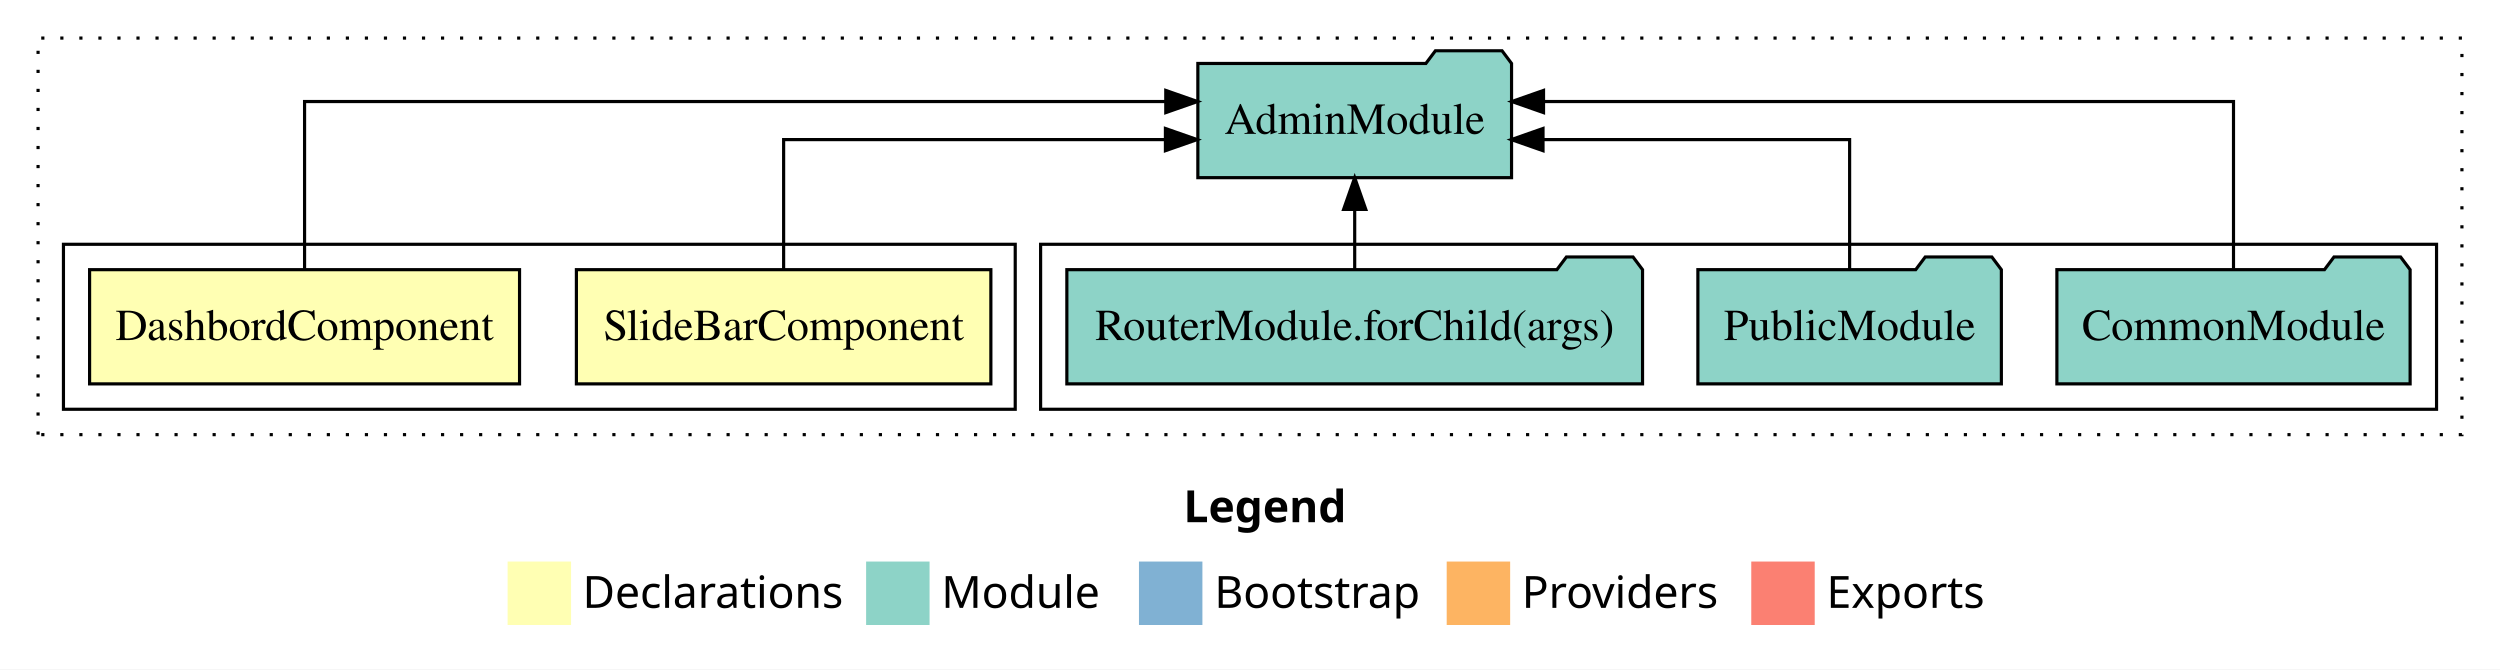
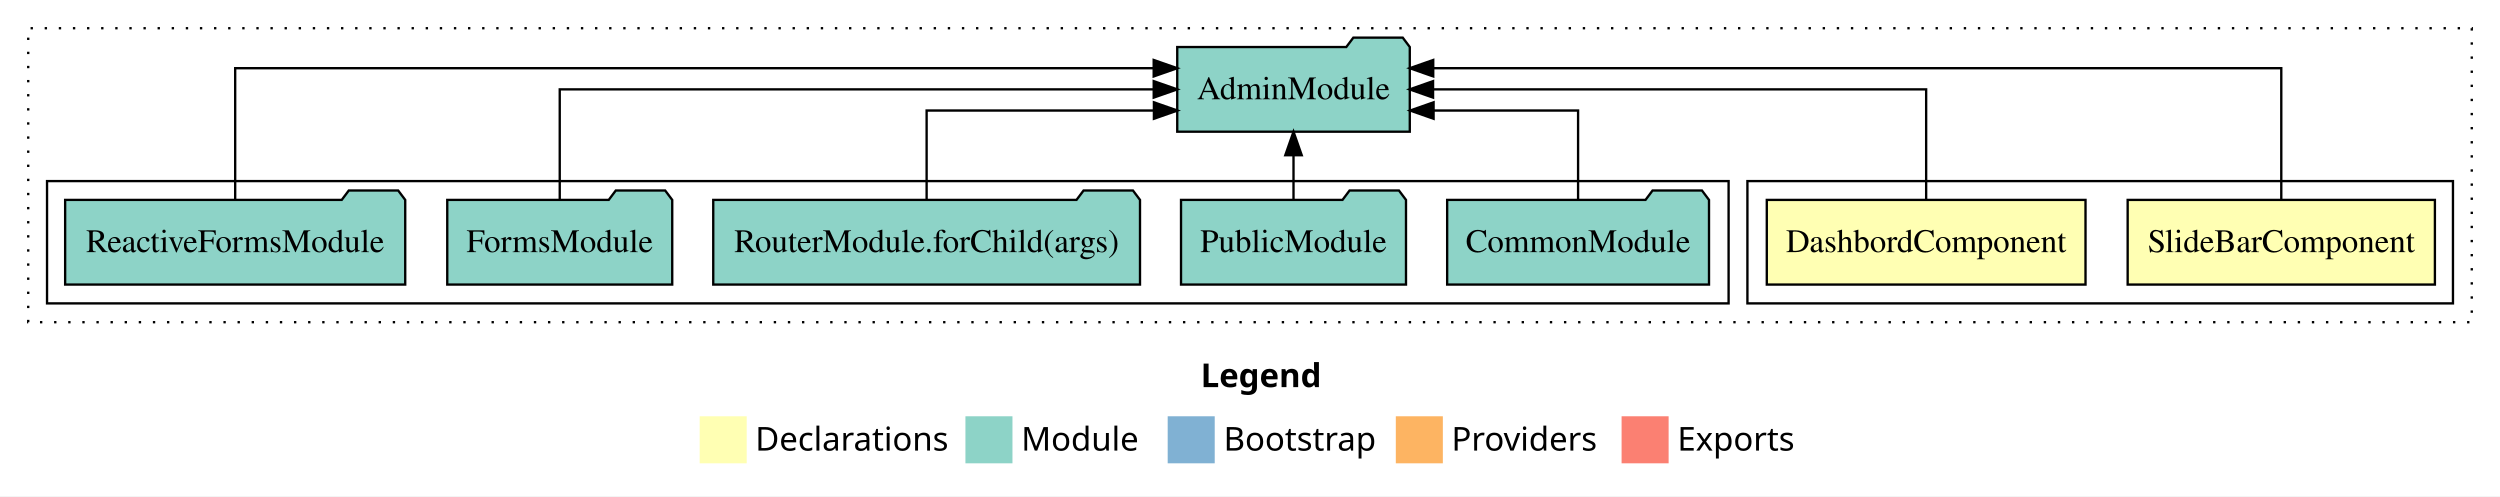
- <svg xmlns="http://www.w3.org/2000/svg" width="788pt" height="211pt" viewBox="0.00 0.00 788.00 211.00">
+ <svg xmlns="http://www.w3.org/2000/svg" width="1063pt" height="211pt" viewBox="0.00 0.00 1063.00 211.00">
  <g id="graph0" class="graph" transform="scale(1 1) rotate(0) translate(4 207)">
-     <polygon fill="white" stroke="transparent" points="-4,4 -4,-207 784,-207 784,4 -4,4" />
-     <text text-anchor="start" x="369.01" y="-42.4" font-family="Times-12" font-weight="bold" font-size="14.00">Legend</text>
-     <polygon fill="#ffffb3" stroke="transparent" points="156,-10 156,-30 176,-30 176,-10 156,-10" />
-     <text text-anchor="start" x="179.63" y="-15.4" font-family="Times-12" font-size="14.00">  Declarations</text>
-     <polygon fill="#8dd3c7" stroke="transparent" points="269,-10 269,-30 289,-30 289,-10 269,-10" />
-     <text text-anchor="start" x="292.73" y="-15.4" font-family="Times-12" font-size="14.00">  Module</text>
-     <polygon fill="#80b1d3" stroke="transparent" points="355,-10 355,-30 375,-30 375,-10 355,-10" />
-     <text text-anchor="start" x="378.78" y="-15.4" font-family="Times-12" font-size="14.00">  Bootstrap</text>
-     <polygon fill="#fdb462" stroke="transparent" points="452,-10 452,-30 472,-30 472,-10 452,-10" />
-     <text text-anchor="start" x="475.67" y="-15.4" font-family="Times-12" font-size="14.00">  Providers</text>
-     <polygon fill="#fb8072" stroke="transparent" points="548,-10 548,-30 568,-30 568,-10 548,-10" />
-     <text text-anchor="start" x="571.73" y="-15.4" font-family="Times-12" font-size="14.00">  Exports</text>
+     <polygon fill="white" stroke="transparent" points="-4,4 -4,-207 1059,-207 1059,4 -4,4" />
+     <text text-anchor="start" x="506.51" y="-42.4" font-family="Times-12" font-weight="bold" font-size="14.00">Legend</text>
+     <polygon fill="#ffffb3" stroke="transparent" points="293.5,-10 293.5,-30 313.5,-30 313.5,-10 293.5,-10" />
+     <text text-anchor="start" x="317.13" y="-15.4" font-family="Times-12" font-size="14.00">  Declarations</text>
+     <polygon fill="#8dd3c7" stroke="transparent" points="406.5,-10 406.5,-30 426.5,-30 426.5,-10 406.5,-10" />
+     <text text-anchor="start" x="430.23" y="-15.4" font-family="Times-12" font-size="14.00">  Module</text>
+     <polygon fill="#80b1d3" stroke="transparent" points="492.5,-10 492.5,-30 512.5,-30 512.5,-10 492.5,-10" />
+     <text text-anchor="start" x="516.28" y="-15.4" font-family="Times-12" font-size="14.00">  Bootstrap</text>
+     <polygon fill="#fdb462" stroke="transparent" points="589.5,-10 589.5,-30 609.5,-30 609.5,-10 589.5,-10" />
+     <text text-anchor="start" x="613.17" y="-15.4" font-family="Times-12" font-size="14.00">  Providers</text>
+     <polygon fill="#fb8072" stroke="transparent" points="685.5,-10 685.5,-30 705.5,-30 705.5,-10 685.5,-10" />
+     <text text-anchor="start" x="709.23" y="-15.4" font-family="Times-12" font-size="14.00">  Exports</text>
    <g id="clust1" class="cluster">
-       <polygon fill="none" stroke="black" stroke-dasharray="1,5" points="8,-70 8,-195 772,-195 772,-70 8,-70" />
+       <polygon fill="none" stroke="black" stroke-dasharray="1,5" points="8,-70 8,-195 1047,-195 1047,-70 8,-70" />
+     </g>
+     <g id="clust2" class="cluster">
+       <polygon fill="none" stroke="black" points="739,-78 739,-130 1039,-130 1039,-78 739,-78" />
    </g>
    <g id="clust5" class="cluster">
-       <polygon fill="none" stroke="black" points="324,-78 324,-130 764,-130 764,-78 324,-78" />
-     </g>
-     <g id="clust2" class="cluster">
-       <polygon fill="none" stroke="black" points="16,-78 16,-130 316,-130 316,-78 16,-78" />
+       <polygon fill="none" stroke="black" points="16,-78 16,-130 731,-130 731,-78 16,-78" />
    </g>
    <g id="node1" class="node">
-       <polygon fill="#ffffb3" stroke="black" points="308.32,-122 177.68,-122 177.68,-86 308.32,-86 308.32,-122" />
-       <text text-anchor="middle" x="243" y="-99.8" font-family="Times,serif" font-size="14.00">SlideBarComponent</text>
+       <polygon fill="#ffffb3" stroke="black" points="1031.32,-122 900.68,-122 900.68,-86 1031.32,-86 1031.32,-122" />
+       <text text-anchor="middle" x="966" y="-99.8" font-family="Times,serif" font-size="14.00">SlideBarComponent</text>
    </g>
    <g id="node3" class="node">
-       <polygon fill="#8dd3c7" stroke="black" points="472.44,-187 469.44,-191 448.44,-191 445.44,-187 373.56,-187 373.56,-151 472.44,-151 472.44,-187" />
-       <text text-anchor="middle" x="423" y="-164.8" font-family="Times,serif" font-size="14.00">AdminModule</text>
+       <polygon fill="#8dd3c7" stroke="black" points="595.44,-187 592.44,-191 571.44,-191 568.44,-187 496.56,-187 496.56,-151 595.44,-151 595.44,-187" />
+       <text text-anchor="middle" x="546" y="-164.8" font-family="Times,serif" font-size="14.00">AdminModule</text>
    </g>
    <g id="edge1" class="edge">
-       <path fill="none" stroke="black" d="M243,-122.02C243,-139.37 243,-163 243,-163 243,-163 363.34,-163 363.34,-163" />
-       <polygon fill="black" stroke="black" points="363.34,-166.5 373.34,-163 363.34,-159.5 363.34,-166.5" />
+       <path fill="none" stroke="black" d="M966,-122.29C966,-144.21 966,-178 966,-178 966,-178 605.41,-178 605.41,-178" />
+       <polygon fill="black" stroke="black" points="605.41,-174.5 595.41,-178 605.41,-181.5 605.41,-174.5" />
    </g>
    <g id="node2" class="node">
-       <polygon fill="#ffffb3" stroke="black" points="159.76,-122 24.24,-122 24.24,-86 159.76,-86 159.76,-122" />
-       <text text-anchor="middle" x="92" y="-99.8" font-family="Times,serif" font-size="14.00">DashbordComponent</text>
+       <polygon fill="#ffffb3" stroke="black" points="882.76,-122 747.24,-122 747.24,-86 882.76,-86 882.76,-122" />
+       <text text-anchor="middle" x="815" y="-99.8" font-family="Times,serif" font-size="14.00">DashbordComponent</text>
    </g>
    <g id="edge2" class="edge">
-       <path fill="none" stroke="black" d="M92,-122.28C92,-143.32 92,-175 92,-175 92,-175 363.45,-175 363.45,-175" />
-       <polygon fill="black" stroke="black" points="363.45,-178.5 373.45,-175 363.45,-171.5 363.45,-178.5" />
+       <path fill="none" stroke="black" d="M815,-122.11C815,-141.34 815,-169 815,-169 815,-169 605.34,-169 605.34,-169" />
+       <polygon fill="black" stroke="black" points="605.34,-165.5 595.34,-169 605.34,-172.5 605.34,-165.5" />
    </g>
    <g id="node4" class="node">
-       <polygon fill="#8dd3c7" stroke="black" points="755.67,-122 752.67,-126 731.67,-126 728.67,-122 644.33,-122 644.33,-86 755.67,-86 755.67,-122" />
-       <text text-anchor="middle" x="700" y="-99.8" font-family="Times,serif" font-size="14.00">CommonModule</text>
+       <polygon fill="#8dd3c7" stroke="black" points="722.67,-122 719.67,-126 698.67,-126 695.67,-122 611.33,-122 611.33,-86 722.67,-86 722.67,-122" />
+       <text text-anchor="middle" x="667" y="-99.8" font-family="Times,serif" font-size="14.00">CommonModule</text>
    </g>
    <g id="edge3" class="edge">
-       <path fill="none" stroke="black" d="M700,-122.28C700,-143.32 700,-175 700,-175 700,-175 482.52,-175 482.52,-175" />
-       <polygon fill="black" stroke="black" points="482.52,-171.5 472.52,-175 482.52,-178.5 482.52,-171.5" />
+       <path fill="none" stroke="black" d="M667,-122.03C667,-138.4 667,-160 667,-160 667,-160 605.56,-160 605.56,-160" />
+       <polygon fill="black" stroke="black" points="605.56,-156.5 595.56,-160 605.56,-163.5 605.56,-156.5" />
    </g>
    <g id="node5" class="node">
-       <polygon fill="#8dd3c7" stroke="black" points="626.83,-122 623.83,-126 602.83,-126 599.83,-122 531.17,-122 531.17,-86 626.83,-86 626.83,-122" />
-       <text text-anchor="middle" x="579" y="-99.8" font-family="Times,serif" font-size="14.00">PublicModule</text>
+       <polygon fill="#8dd3c7" stroke="black" points="593.83,-122 590.83,-126 569.83,-126 566.83,-122 498.17,-122 498.17,-86 593.83,-86 593.83,-122" />
+       <text text-anchor="middle" x="546" y="-99.8" font-family="Times,serif" font-size="14.00">PublicModule</text>
    </g>
    <g id="edge4" class="edge">
-       <path fill="none" stroke="black" d="M579,-122.02C579,-139.37 579,-163 579,-163 579,-163 482.36,-163 482.36,-163" />
-       <polygon fill="black" stroke="black" points="482.36,-159.5 472.36,-163 482.36,-166.5 482.36,-159.5" />
+       <path fill="none" stroke="black" d="M546,-122.11C546,-122.11 546,-140.99 546,-140.99" />
+       <polygon fill="black" stroke="black" points="542.5,-140.99 546,-150.99 549.5,-140.99 542.5,-140.99" />
    </g>
    <g id="node6" class="node">
-       <polygon fill="#8dd3c7" stroke="black" points="513.73,-122 510.73,-126 489.73,-126 486.73,-122 332.27,-122 332.27,-86 513.73,-86 513.73,-122" />
-       <text text-anchor="middle" x="423" y="-99.8" font-family="Times,serif" font-size="14.00">RouterModule.forChild(args)</text>
+       <polygon fill="#8dd3c7" stroke="black" points="480.73,-122 477.73,-126 456.73,-126 453.73,-122 299.27,-122 299.27,-86 480.73,-86 480.73,-122" />
+       <text text-anchor="middle" x="390" y="-99.8" font-family="Times,serif" font-size="14.00">RouterModule.forChild(args)</text>
    </g>
    <g id="edge5" class="edge">
-       <path fill="none" stroke="black" d="M423,-122.11C423,-122.11 423,-140.99 423,-140.99" />
-       <polygon fill="black" stroke="black" points="419.5,-140.99 423,-150.99 426.5,-140.99 419.5,-140.99" />
+       <path fill="none" stroke="black" d="M390,-122.03C390,-138.4 390,-160 390,-160 390,-160 486.64,-160 486.64,-160" />
+       <polygon fill="black" stroke="black" points="486.64,-163.5 496.64,-160 486.64,-156.5 486.64,-163.5" />
+     </g>
+     <g id="node7" class="node">
+       <polygon fill="#8dd3c7" stroke="black" points="281.83,-122 278.83,-126 257.83,-126 254.83,-122 186.17,-122 186.17,-86 281.83,-86 281.83,-122" />
+       <text text-anchor="middle" x="234" y="-99.8" font-family="Times,serif" font-size="14.00">FormsModule</text>
+     </g>
+     <g id="edge6" class="edge">
+       <path fill="none" stroke="black" d="M234,-122.11C234,-141.34 234,-169 234,-169 234,-169 486.56,-169 486.56,-169" />
+       <polygon fill="black" stroke="black" points="486.56,-172.5 496.56,-169 486.56,-165.5 486.56,-172.5" />
+     </g>
+     <g id="node8" class="node">
+       <polygon fill="#8dd3c7" stroke="black" points="168.3,-122 165.3,-126 144.3,-126 141.3,-122 23.7,-122 23.7,-86 168.3,-86 168.3,-122" />
+       <text text-anchor="middle" x="96" y="-99.8" font-family="Times,serif" font-size="14.00">ReactiveFormsModule</text>
+     </g>
+     <g id="edge7" class="edge">
+       <path fill="none" stroke="black" d="M96,-122.29C96,-144.21 96,-178 96,-178 96,-178 486.55,-178 486.55,-178" />
+       <polygon fill="black" stroke="black" points="486.55,-181.5 496.55,-178 486.55,-174.5 486.55,-181.5" />
    </g>
  </g>
</svg>
